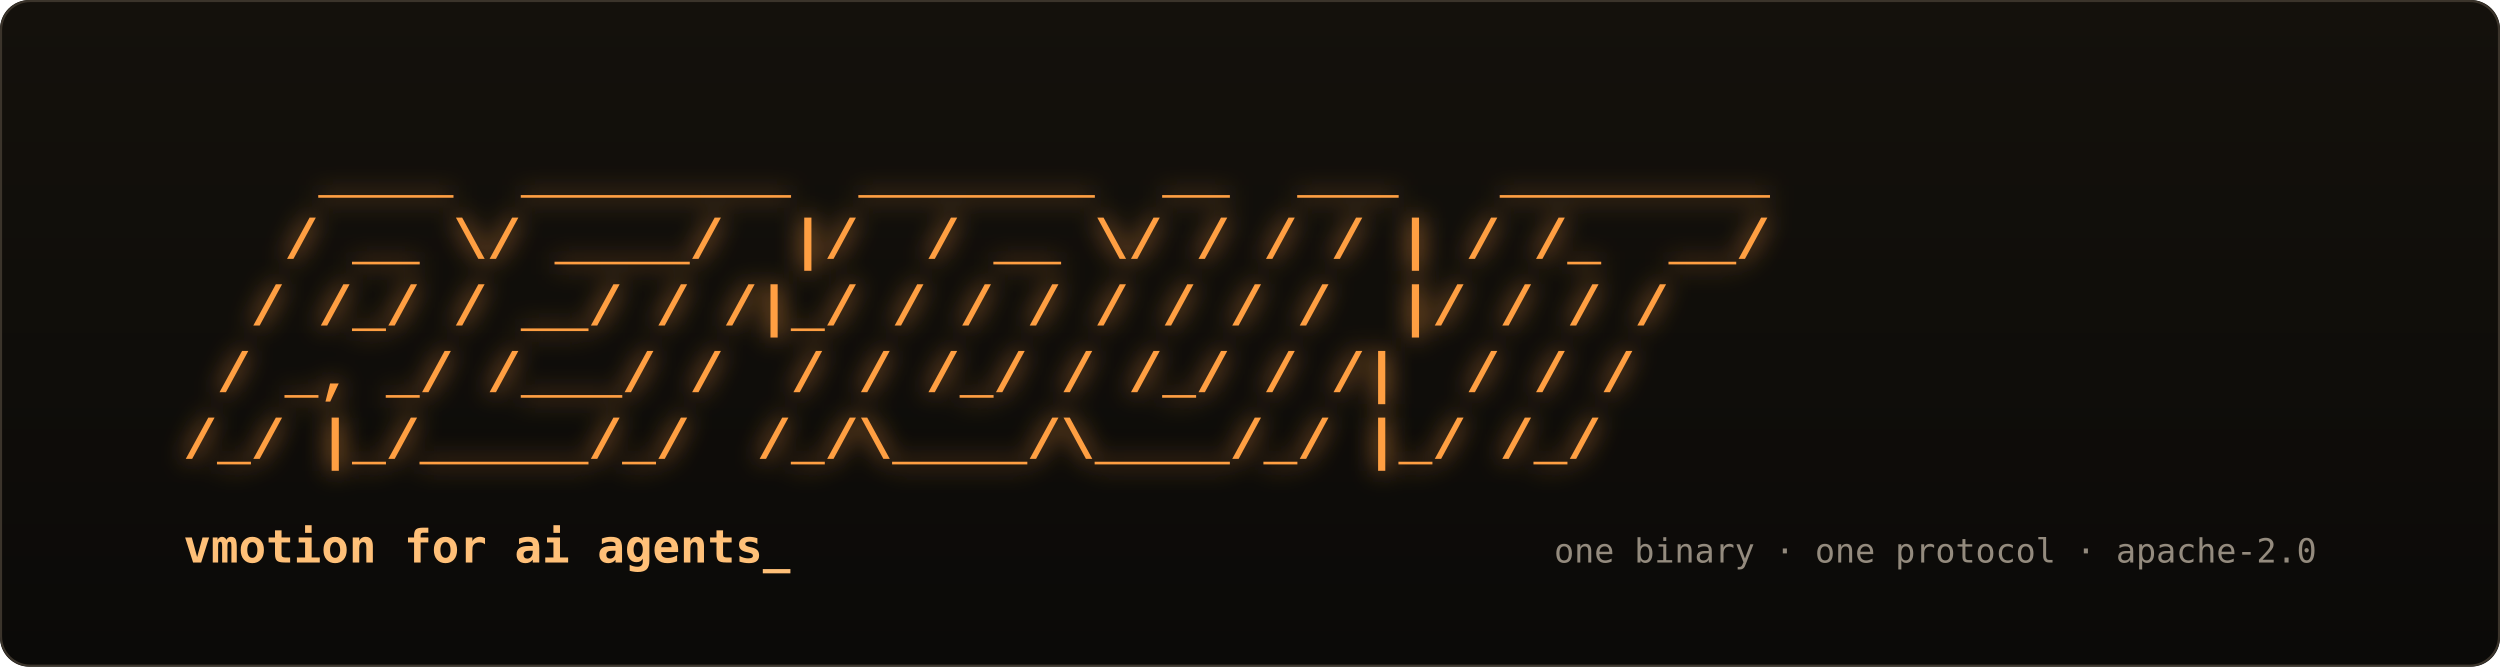
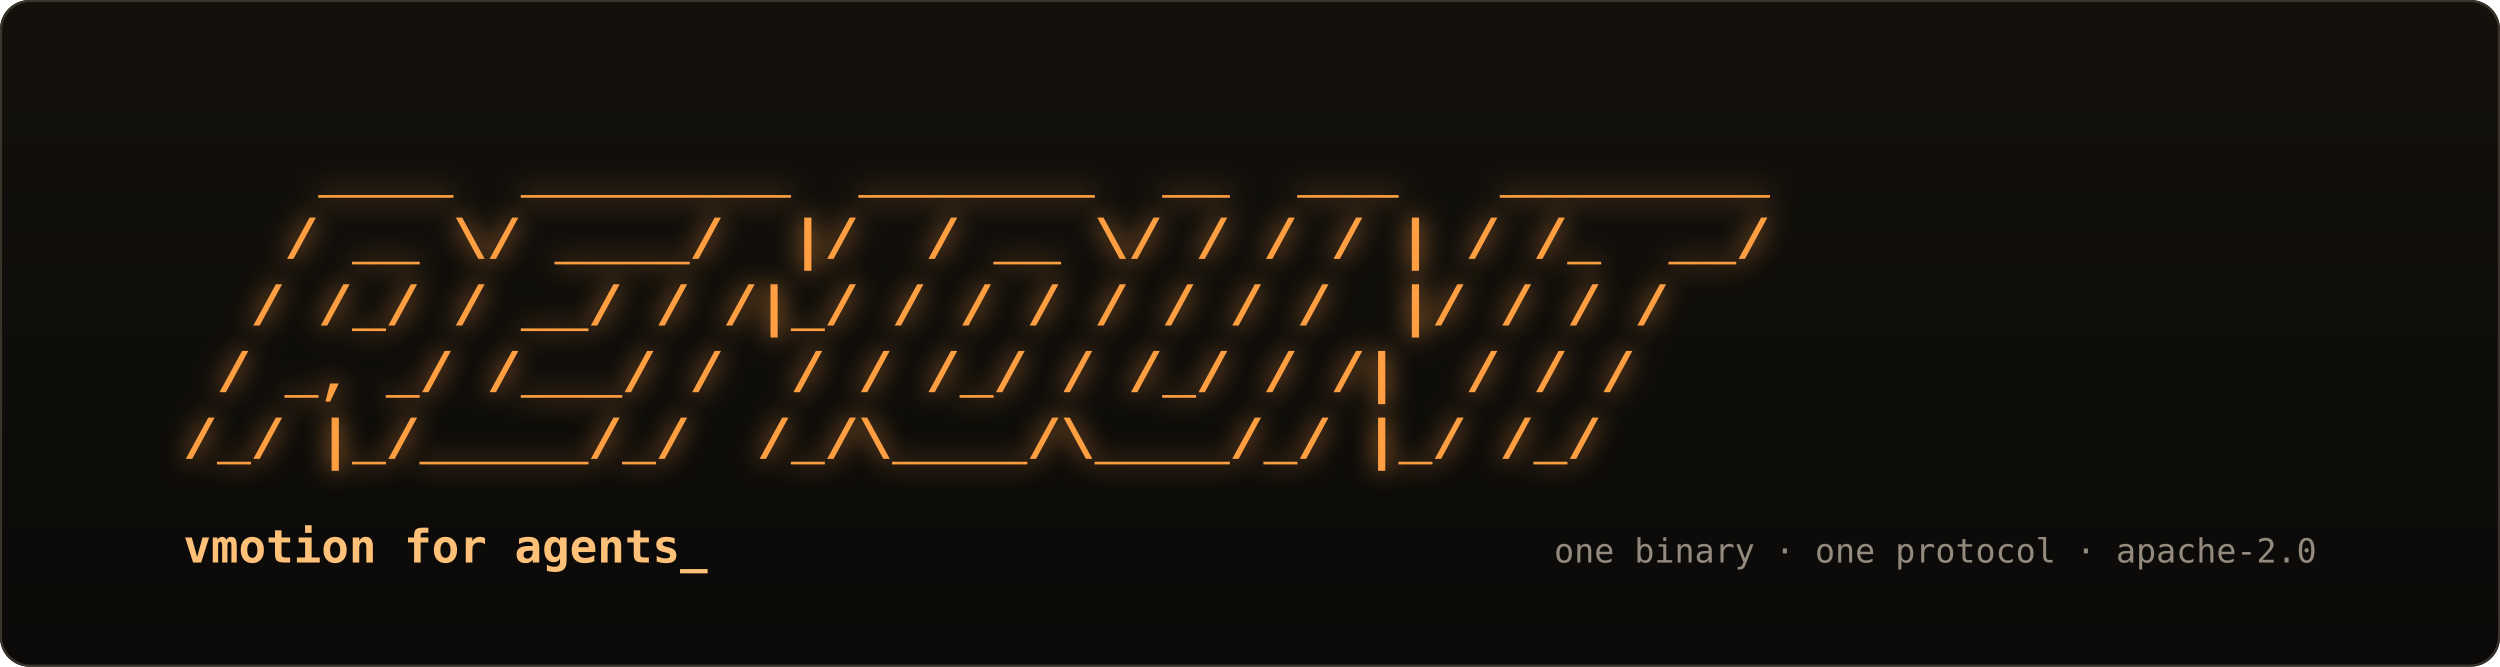
- <svg xmlns="http://www.w3.org/2000/svg" width="1200" height="320" viewBox="0 0 1200 320" role="img" aria-label="Remount: long-running agents on your own machines">
+ <svg xmlns="http://www.w3.org/2000/svg" width="1200" height="320" viewBox="0 0 1200 320" role="img" aria-label="Remount: vMotion for agents">
  <defs>
    <filter id="glow" x="-10%" y="-30%" width="120%" height="160%">
      <feGaussianBlur stdDeviation="6" result="b" />
      <feMerge>
        <feMergeNode in="b" />
        <feMergeNode in="SourceGraphic" />
      </feMerge>
    </filter>
    <linearGradient id="fade" x1="0" y1="0" x2="0" y2="1">
      <stop offset="0" stop-color="#14110c" />
      <stop offset="1" stop-color="#0b0a08" />
    </linearGradient>
  </defs>
  <rect width="1200" height="320" rx="14" fill="url(#fade)" />
  <rect x="0.5" y="0.5" width="1199" height="319" rx="14" fill="none" stroke="#3b342b" />
  <g font-family="ui-monospace, SFMono-Regular, Menlo, Consolas, 'Liberation Mono', monospace" fill="#ff9f43" filter="url(#glow)" font-size="27" font-weight="700">
    <text x="88" y="92" xml:space="preserve">    ____  ________  _______  __  ___   ________</text>
    <text x="88" y="124" xml:space="preserve">   / __ \/ ____/  |/  / __ \/ / / / | / /_  __/</text>
    <text x="88" y="156" xml:space="preserve">  / /_/ / __/ / /|_/ / / / / / / /  |/ / / /   </text>
    <text x="88" y="188" xml:space="preserve"> / _, _/ /___/ /  / / /_/ / /_/ / /|  / / /    </text>
    <text x="88" y="220" xml:space="preserve">/_/ |_/_____/_/  /_/\____/\____/_/ |_/ /_/     </text>
  </g>
-   <text x="88" y="270" font-family="ui-monospace, SFMono-Regular, Menlo, Consolas, monospace" font-size="22" font-weight="700" fill="#ffc078">vmotion for ai agents_</text>
+   <text x="88" y="270" font-family="ui-monospace, SFMono-Regular, Menlo, Consolas, monospace" font-size="22" font-weight="700" fill="#ffc078">vmotion for agents_</text>
  <text x="1112" y="270" text-anchor="end" font-family="ui-monospace, SFMono-Regular, Menlo, Consolas, monospace" font-size="16" fill="#948b7e">one binary · one protocol · apache-2.0</text>
</svg>
